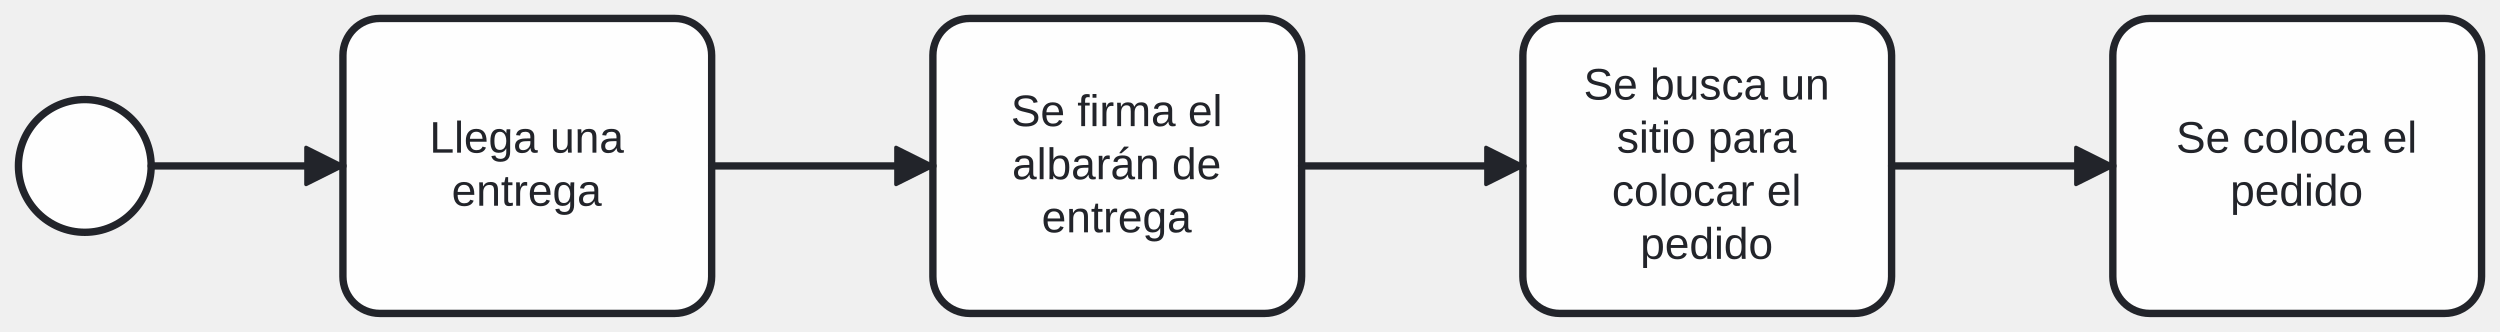
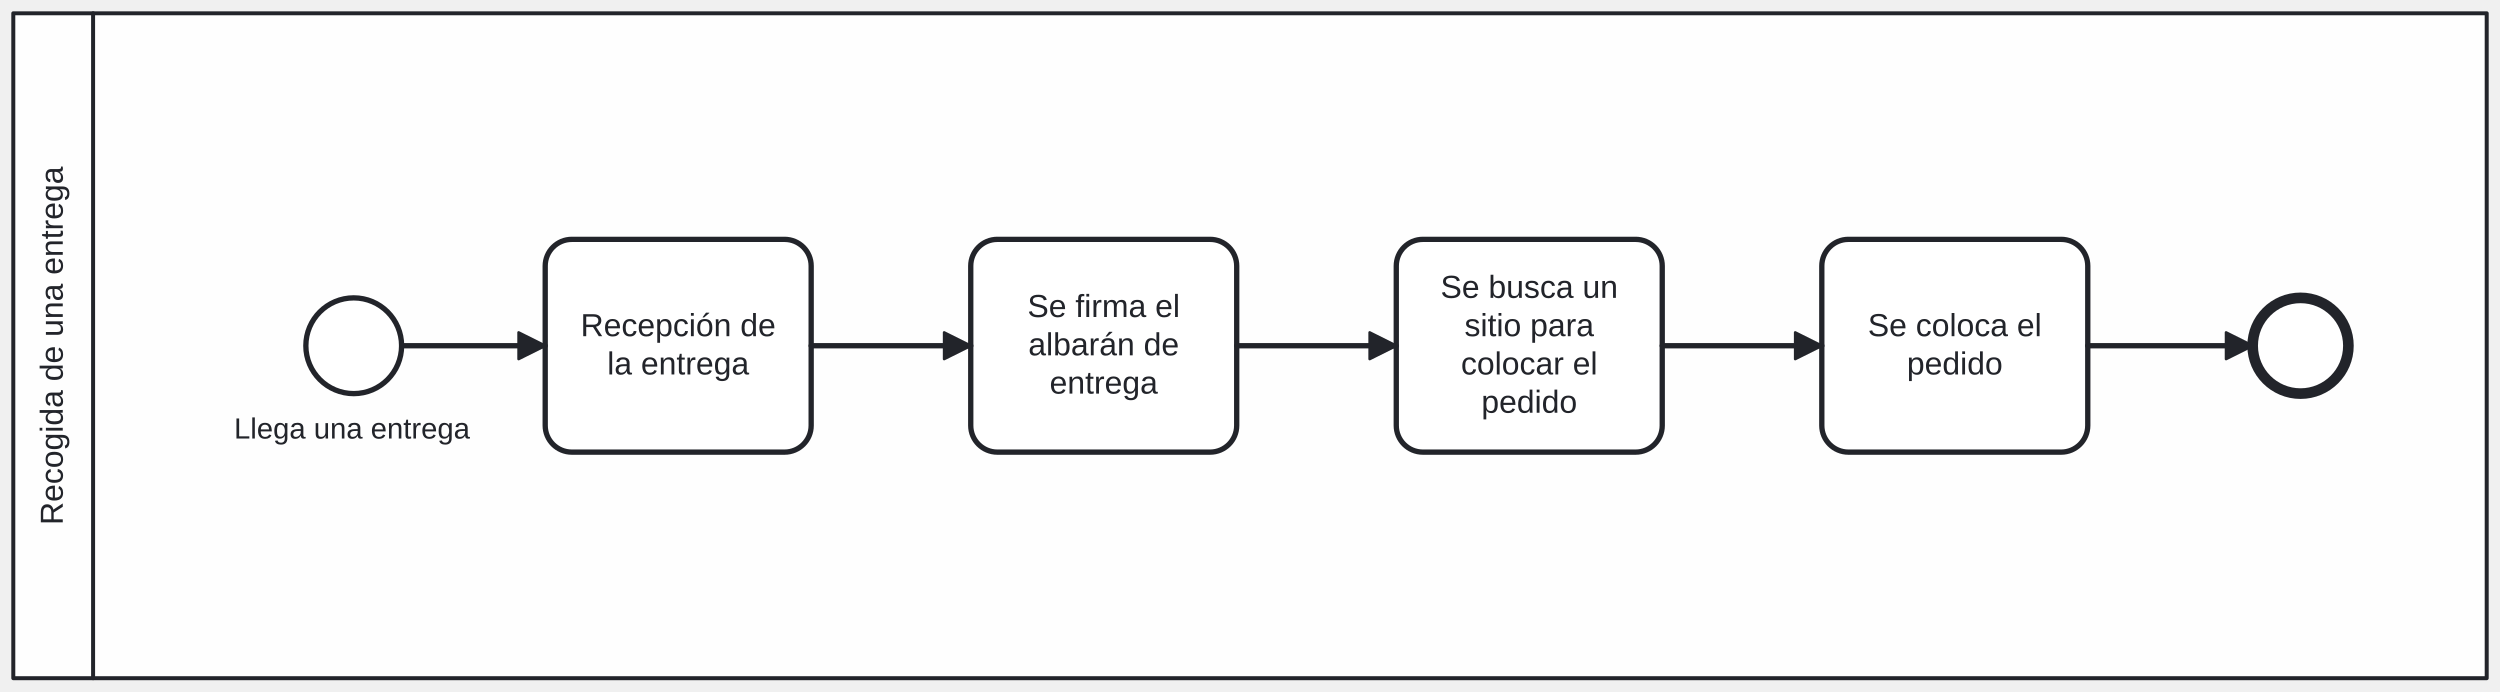
- <svg xmlns="http://www.w3.org/2000/svg" width="678" height="90" viewBox="217 115 678 90" version="1.1">
+ <svg xmlns="http://www.w3.org/2000/svg" width="940" height="260" viewBox="335 -30 940 260" version="1.1">
  <defs>
-     <pattern id="djs-grid-pattern-350129" width="10" height="10" patternUnits="userSpaceOnUse">
+     <pattern id="djs-grid-pattern-748866" width="10" height="10" patternUnits="userSpaceOnUse">
      <circle cx="0.5" cy="0.5" r="0.5" style="fill: rgb(204, 204, 204);" />
    </pattern>
  </defs>
  <g class="djs-group">
-     <g class="djs-element djs-shape" data-element-id="Event_06tf8ax" style="display: block;" transform="matrix(1 0 0 1 222 142)">
+     <g class="djs-element djs-shape" data-element-id="Participant_1mepxzb" style="display: block;" transform="matrix(1 0 0 1 340 -25)">
      <g class="djs-visual">
-         <circle cx="18" cy="18" r="18" style="stroke-linecap: round; stroke-linejoin: round; stroke: rgb(34, 36, 42); stroke-width: 2px; fill: white; fill-opacity: 0.95;" />
-       </g>
-       <rect class="djs-hit djs-hit-all" x="0" y="0" width="36" height="36" style="fill: none; stroke-opacity: 0; stroke: white; stroke-width: 15px;" />
-       <circle cx="18" cy="18" r="23" class="djs-outline" style="fill: none;" />
-     </g>
-   </g>
-   <g class="djs-group">
-     <g class="djs-element djs-shape" data-element-id="Activity_0btmo84" style="display: block;" transform="matrix(1 0 0 1 310 120)">
-       <g class="djs-visual">
-         <rect x="0" y="0" width="100" height="80" rx="10" ry="10" style="stroke-linecap: round; stroke-linejoin: round; stroke: rgb(34, 36, 42); stroke-width: 2px; fill: white; fill-opacity: 0.95;" />
-         <text lineHeight="1.2" class="djs-label" style="font-family: Arial, sans-serif; font-size: 12px; font-weight: normal; fill: rgb(34, 36, 42);">
-           <tspan x="23.479" y="36.4">Llega una </tspan>
-           <tspan x="29.487" y="50.8">entrega</tspan>
+         <rect x="0" y="0" width="930" height="250" rx="0" ry="0" style="stroke-linecap: round; stroke-linejoin: round; stroke: rgb(34, 36, 42); stroke-width: 1.5px; fill: white; fill-opacity: 0.95;" />
+         <path style="fill: none; stroke-linecap: round; stroke-linejoin: round; stroke: rgb(34, 36, 42); stroke-width: 1.5px;" d="M30,0L30,250" />
+         <text lineHeight="1.2" class="djs-label" style="font-family: Arial, sans-serif; font-size: 12px; font-weight: normal; fill: rgb(34, 36, 42);" transform="matrix(-1.83697e-16 -1 1 -1.83697e-16 0 250)">
+           <tspan x="57.609" y="18.6">Recogida de una entrega</tspan>
        </text>
      </g>
-       <rect class="djs-hit djs-hit-all" x="0" y="0" width="100" height="80" style="fill: none; stroke-opacity: 0; stroke: white; stroke-width: 15px;" />
-       <rect x="-5" y="-5" rx="14" width="110" height="90" class="djs-outline" style="fill: none;" />
+       <rect x="-5" y="-5" rx="4" width="940" height="260" class="djs-outline" style="fill: none;" />
+       <rect class="djs-hit djs-hit-no-move" x="0" y="0" width="930" height="250" style="fill: none; stroke-opacity: 0; stroke: white; stroke-width: 15px;" />
+       <rect class="djs-hit djs-hit-click-stroke" x="0" y="0" width="930" height="250" style="fill: none; stroke-opacity: 0; stroke: white; stroke-width: 15px;" />
+       <rect class="djs-hit djs-hit-all" x="0" y="0" width="30" height="250" style="fill: none; stroke-opacity: 0; stroke: white; stroke-width: 15px;" />
    </g>
-   </g>
-   <g class="djs-group">
-     <g class="djs-element djs-shape" data-element-id="Activity_1on3ati" style="display: block;" transform="matrix(1 0 0 1 470 120)">
-       <g class="djs-visual">
-         <rect x="0" y="0" width="100" height="80" rx="10" ry="10" style="stroke-linecap: round; stroke-linejoin: round; stroke: rgb(34, 36, 42); stroke-width: 2px; fill: white; fill-opacity: 0.95;" />
-         <text lineHeight="1.2" class="djs-label" style="font-family: Arial, sans-serif; font-size: 12px; font-weight: normal; fill: rgb(34, 36, 42);">
-           <tspan x="21.157" y="29.2">Se firma el </tspan>
-           <tspan x="21.48" y="43.6">albarán de </tspan>
-           <tspan x="29.487" y="58">entrega</tspan>
-         </text>
+     <g class="djs-children">
+       <g class="djs-group">
+         <g class="djs-element djs-shape" data-element-id="StartEvent_1vj2ugw" style="display: block;" transform="matrix(1 0 0 1 450 82)">
+           <g class="djs-visual">
+             <circle cx="18" cy="18" r="18" style="stroke-linecap: round; stroke-linejoin: round; stroke: rgb(34, 36, 42); stroke-width: 2px; fill: white; fill-opacity: 0.95;" />
+           </g>
+           <rect class="djs-hit djs-hit-all" x="0" y="0" width="36" height="36" style="fill: none; stroke-opacity: 0; stroke: white; stroke-width: 15px;" />
+           <circle cx="18" cy="18" r="23" class="djs-outline" style="fill: none;" />
+         </g>
      </g>
-       <rect class="djs-hit djs-hit-all" x="0" y="0" width="100" height="80" style="fill: none; stroke-opacity: 0; stroke: white; stroke-width: 15px;" />
-       <rect x="-5" y="-5" rx="14" width="110" height="90" class="djs-outline" style="fill: none;" />
-     </g>
-   </g>
-   <g class="djs-group">
-     <g class="djs-element djs-shape" data-element-id="Activity_10p9rul" style="display: block;" transform="matrix(1 0 0 1 630 120)">
-       <g class="djs-visual">
-         <rect x="0" y="0" width="100" height="80" rx="10" ry="10" style="stroke-linecap: round; stroke-linejoin: round; stroke: rgb(34, 36, 42); stroke-width: 2px; fill: white; fill-opacity: 0.95;" />
-         <text lineHeight="1.2" class="djs-label" style="font-family: Arial, sans-serif; font-size: 12px; font-weight: normal; fill: rgb(34, 36, 42);">
-           <tspan x="16.479" y="22">Se busca un </tspan>
-           <tspan x="25.491" y="36.4">sitio para </tspan>
-           <tspan x="24.154" y="50.8">colocar el </tspan>
-           <tspan x="31.819" y="65.2">pedido</tspan>
-         </text>
+       <g class="djs-group">
+         <g class="djs-element djs-shape" data-element-id="Activity_0y6fpe9" style="display: block;" transform="matrix(1 0 0 1 540 60)">
+           <g class="djs-visual">
+             <rect x="0" y="0" width="100" height="80" rx="10" ry="10" style="stroke-linecap: round; stroke-linejoin: round; stroke: rgb(34, 36, 42); stroke-width: 2px; fill: white; fill-opacity: 0.95;" />
+             <text lineHeight="1.2" class="djs-label" style="font-family: Arial, sans-serif; font-size: 12px; font-weight: normal; fill: rgb(34, 36, 42);">
+               <tspan x="13.307" y="36.4">Recepción de </tspan>
+               <tspan x="23.312" y="50.8">la entrega</tspan>
+             </text>
+           </g>
+           <rect class="djs-hit djs-hit-all" x="0" y="0" width="100" height="80" style="fill: none; stroke-opacity: 0; stroke: white; stroke-width: 15px;" />
+           <rect x="-5" y="-5" rx="14" width="110" height="90" class="djs-outline" style="fill: none;" />
+         </g>
      </g>
-       <rect class="djs-hit djs-hit-all" x="0" y="0" width="100" height="80" style="fill: none; stroke-opacity: 0; stroke: white; stroke-width: 15px;" />
-       <rect x="-5" y="-5" rx="14" width="110" height="90" class="djs-outline" style="fill: none;" />
-     </g>
-   </g>
-   <g class="djs-group">
-     <g class="djs-element djs-shape" data-element-id="Activity_1yfr3my" style="display: block;" transform="matrix(1 0 0 1 790 120)">
-       <g class="djs-visual">
-         <rect x="0" y="0" width="100" height="80" rx="10" ry="10" style="stroke-linecap: round; stroke-linejoin: round; stroke: rgb(34, 36, 42); stroke-width: 2px; fill: white; fill-opacity: 0.95;" />
-         <text lineHeight="1.2" class="djs-label" style="font-family: Arial, sans-serif; font-size: 12px; font-weight: normal; fill: rgb(34, 36, 42);">
-           <tspan x="17.146" y="36.4">Se coloca el </tspan>
-           <tspan x="31.819" y="50.8">pedido</tspan>
-         </text>
+       <g class="djs-group">
+         <g class="djs-element djs-shape" data-element-id="Activity_083nqmd" style="display: block;" transform="matrix(1 0 0 1 700 60)">
+           <g class="djs-visual">
+             <rect x="0" y="0" width="100" height="80" rx="10" ry="10" style="stroke-linecap: round; stroke-linejoin: round; stroke: rgb(34, 36, 42); stroke-width: 2px; fill: white; fill-opacity: 0.95;" />
+             <text lineHeight="1.2" class="djs-label" style="font-family: Arial, sans-serif; font-size: 12px; font-weight: normal; fill: rgb(34, 36, 42);">
+               <tspan x="21.323" y="29.2">Se firma el </tspan>
+               <tspan x="21.641" y="43.6">albarán de </tspan>
+               <tspan x="29.646" y="58">entrega</tspan>
+             </text>
+           </g>
+           <rect class="djs-hit djs-hit-all" x="0" y="0" width="100" height="80" style="fill: none; stroke-opacity: 0; stroke: white; stroke-width: 15px;" />
+           <rect x="-5" y="-5" rx="14" width="110" height="90" class="djs-outline" style="fill: none;" />
+         </g>
      </g>
-       <rect class="djs-hit djs-hit-all" x="0" y="0" width="100" height="80" style="fill: none; stroke-opacity: 0; stroke: white; stroke-width: 15px;" />
-       <rect x="-5" y="-5" rx="14" width="110" height="90" class="djs-outline" style="fill: none;" />
-     </g>
-   </g>
-   <g class="djs-group">
-     <g class="djs-element djs-connection" data-element-id="Flow_00pcg94" style="display: block;">
-       <g class="djs-visual">
-         <defs>
-           <marker id="marker-9su1wabmur00do1kni4tjx4ot" viewBox="0 0 20 20" refX="11" refY="10" markerWidth="10" markerHeight="10" orient="auto">
-             <path d="M 1 5 L 11 10 L 1 15 Z" style="stroke-linecap: round; stroke-linejoin: round; stroke: rgb(34, 36, 42); stroke-width: 1px; fill: rgb(34, 36, 42);" />
-           </marker>
-         </defs>
-         <path data-corner-radius="5" style="fill: none; stroke-linecap: round; stroke-linejoin: round; stroke: rgb(34, 36, 42); stroke-width: 2px; marker-end: url('#marker-9su1wabmur00do1kni4tjx4ot');" d="M258,160L310,160" />
+       <g class="djs-group">
+         <g class="djs-element djs-shape" data-element-id="Activity_0k44vlq" style="display: block;" transform="matrix(1 0 0 1 860 60)">
+           <g class="djs-visual">
+             <rect x="0" y="0" width="100" height="80" rx="10" ry="10" style="stroke-linecap: round; stroke-linejoin: round; stroke: rgb(34, 36, 42); stroke-width: 2px; fill: white; fill-opacity: 0.95;" />
+             <text lineHeight="1.2" class="djs-label" style="font-family: Arial, sans-serif; font-size: 12px; font-weight: normal; fill: rgb(34, 36, 42);">
+               <tspan x="16.641" y="22">Se busca un </tspan>
+               <tspan x="25.651" y="36.4">sitio para </tspan>
+               <tspan x="24.318" y="50.8">colocar el </tspan>
+               <tspan x="31.979" y="65.2">pedido</tspan>
+             </text>
+           </g>
+           <rect class="djs-hit djs-hit-all" x="0" y="0" width="100" height="80" style="fill: none; stroke-opacity: 0; stroke: white; stroke-width: 15px;" />
+           <rect x="-5" y="-5" rx="14" width="110" height="90" class="djs-outline" style="fill: none;" />
+         </g>
      </g>
-       <rect x="253" y="155" rx="4" width="62" height="10" class="djs-outline" style="fill: none;" />
-       <path d="M258,160L310,160" class="djs-hit djs-hit-stroke" style="fill: none; stroke-opacity: 0; stroke: white; stroke-width: 15px;" />
-     </g>
-   </g>
-   <g class="djs-group">
-     <g class="djs-element djs-connection" data-element-id="Flow_128k282" style="display: block;">
-       <g class="djs-visual">
-         <defs>
-           <marker id="marker-1run1c020yco52dn0gmaw9q55" viewBox="0 0 20 20" refX="11" refY="10" markerWidth="10" markerHeight="10" orient="auto">
-             <path d="M 1 5 L 11 10 L 1 15 Z" style="stroke-linecap: round; stroke-linejoin: round; stroke: rgb(34, 36, 42); stroke-width: 1px; fill: rgb(34, 36, 42);" />
-           </marker>
-         </defs>
-         <path data-corner-radius="5" style="fill: none; stroke-linecap: round; stroke-linejoin: round; stroke: rgb(34, 36, 42); stroke-width: 2px; marker-end: url('#marker-1run1c020yco52dn0gmaw9q55');" d="M410,160L470,160" />
+       <g class="djs-group">
+         <g class="djs-element djs-shape" data-element-id="Activity_0t140i8" style="display: block;" transform="matrix(1 0 0 1 1020 60)">
+           <g class="djs-visual">
+             <rect x="0" y="0" width="100" height="80" rx="10" ry="10" style="stroke-linecap: round; stroke-linejoin: round; stroke: rgb(34, 36, 42); stroke-width: 2px; fill: white; fill-opacity: 0.95;" />
+             <text lineHeight="1.2" class="djs-label" style="font-family: Arial, sans-serif; font-size: 12px; font-weight: normal; fill: rgb(34, 36, 42);">
+               <tspan x="17.312" y="36.4">Se coloca el </tspan>
+               <tspan x="31.979" y="50.8">pedido</tspan>
+             </text>
+           </g>
+           <rect class="djs-hit djs-hit-all" x="0" y="0" width="100" height="80" style="fill: none; stroke-opacity: 0; stroke: white; stroke-width: 15px;" />
+           <rect x="-5" y="-5" rx="14" width="110" height="90" class="djs-outline" style="fill: none;" />
+         </g>
      </g>
-       <rect x="405" y="155" rx="4" width="70" height="10" class="djs-outline" style="fill: none;" />
-       <path d="M410,160L470,160" class="djs-hit djs-hit-stroke" style="fill: none; stroke-opacity: 0; stroke: white; stroke-width: 15px;" />
-     </g>
-   </g>
-   <g class="djs-group">
-     <g class="djs-element djs-connection" data-element-id="Flow_0c45rlx" style="display: block;">
-       <g class="djs-visual">
-         <defs>
-           <marker id="marker-d4job9whp95iq083a35utk6wa" viewBox="0 0 20 20" refX="11" refY="10" markerWidth="10" markerHeight="10" orient="auto">
-             <path d="M 1 5 L 11 10 L 1 15 Z" style="stroke-linecap: round; stroke-linejoin: round; stroke: rgb(34, 36, 42); stroke-width: 1px; fill: rgb(34, 36, 42);" />
-           </marker>
-         </defs>
-         <path data-corner-radius="5" style="fill: none; stroke-linecap: round; stroke-linejoin: round; stroke: rgb(34, 36, 42); stroke-width: 2px; marker-end: url('#marker-d4job9whp95iq083a35utk6wa');" d="M570,160L630,160" />
+       <g class="djs-group">
+         <g class="djs-element djs-shape" data-element-id="Event_0luemsi" style="display: block;" transform="matrix(1 0 0 1 1182 82)">
+           <g class="djs-visual">
+             <circle cx="18" cy="18" r="18" style="stroke-linecap: round; stroke-linejoin: round; stroke: rgb(34, 36, 42); stroke-width: 4px; fill: white; fill-opacity: 0.95;" />
+           </g>
+           <rect class="djs-hit djs-hit-all" x="0" y="0" width="36" height="36" style="fill: none; stroke-opacity: 0; stroke: white; stroke-width: 15px;" />
+           <circle cx="18" cy="18" r="24" class="djs-outline" style="fill: none;" />
+         </g>
      </g>
-       <rect x="565" y="155" rx="4" width="70" height="10" class="djs-outline" style="fill: none;" />
-       <path d="M570,160L630,160" class="djs-hit djs-hit-stroke" style="fill: none; stroke-opacity: 0; stroke: white; stroke-width: 15px;" />
-     </g>
-   </g>
-   <g class="djs-group">
-     <g class="djs-element djs-connection" data-element-id="Flow_14cb82s" style="display: block;">
-       <g class="djs-visual">
-         <defs>
-           <marker id="marker-1ztgpeqrznafibtnzbesqt071" viewBox="0 0 20 20" refX="11" refY="10" markerWidth="10" markerHeight="10" orient="auto">
-             <path d="M 1 5 L 11 10 L 1 15 Z" style="stroke-linecap: round; stroke-linejoin: round; stroke: rgb(34, 36, 42); stroke-width: 1px; fill: rgb(34, 36, 42);" />
-           </marker>
-         </defs>
-         <path data-corner-radius="5" style="fill: none; stroke-linecap: round; stroke-linejoin: round; stroke: rgb(34, 36, 42); stroke-width: 2px; marker-end: url('#marker-1ztgpeqrznafibtnzbesqt071');" d="M730,160L790,160" />
+       <g class="djs-group">
+         <g class="djs-element djs-connection" data-element-id="Flow_1s72us8" style="display: block;">
+           <g class="djs-visual">
+             <defs>
+               <marker id="marker-8f9f22kg1y1s742xfb4rc76t9" viewBox="0 0 20 20" refX="11" refY="10" markerWidth="10" markerHeight="10" orient="auto">
+                 <path d="M 1 5 L 11 10 L 1 15 Z" style="stroke-linecap: round; stroke-linejoin: round; stroke: rgb(34, 36, 42); stroke-width: 1px; fill: rgb(34, 36, 42);" />
+               </marker>
+             </defs>
+             <path data-corner-radius="5" style="fill: none; stroke-linecap: round; stroke-linejoin: round; stroke: rgb(34, 36, 42); stroke-width: 2px; marker-end: url('#marker-8f9f22kg1y1s742xfb4rc76t9');" d="M486,100L540,100" />
+           </g>
+           <rect x="481" y="95" rx="4" width="64" height="10" class="djs-outline" style="fill: none;" />
+           <path d="M486,100L540,100" class="djs-hit djs-hit-stroke" style="fill: none; stroke-opacity: 0; stroke: white; stroke-width: 15px;" />
+         </g>
      </g>
-       <rect x="725" y="155" rx="4" width="70" height="10" class="djs-outline" style="fill: none;" />
-       <path d="M730,160L790,160" class="djs-hit djs-hit-stroke" style="fill: none; stroke-opacity: 0; stroke: white; stroke-width: 15px;" />
+       <g class="djs-group">
+         <g class="djs-element djs-connection" data-element-id="Flow_1oa31lm" style="display: block;">
+           <g class="djs-visual">
+             <defs>
+               <marker id="marker-782swxs3tnsv0qyutk30gv2vq" viewBox="0 0 20 20" refX="11" refY="10" markerWidth="10" markerHeight="10" orient="auto">
+                 <path d="M 1 5 L 11 10 L 1 15 Z" style="stroke-linecap: round; stroke-linejoin: round; stroke: rgb(34, 36, 42); stroke-width: 1px; fill: rgb(34, 36, 42);" />
+               </marker>
+             </defs>
+             <path data-corner-radius="5" style="fill: none; stroke-linecap: round; stroke-linejoin: round; stroke: rgb(34, 36, 42); stroke-width: 2px; marker-end: url('#marker-782swxs3tnsv0qyutk30gv2vq');" d="M640,100L700,100" />
+           </g>
+           <rect x="635" y="95" rx="4" width="70" height="10" class="djs-outline" style="fill: none;" />
+           <path d="M640,100L700,100" class="djs-hit djs-hit-stroke" style="fill: none; stroke-opacity: 0; stroke: white; stroke-width: 15px;" />
+         </g>
+       </g>
+       <g class="djs-group">
+         <g class="djs-element djs-connection" data-element-id="Flow_0tgghtx" style="display: block;">
+           <g class="djs-visual">
+             <defs>
+               <marker id="marker-211sbpes3pvqqr50mvgtcztcx" viewBox="0 0 20 20" refX="11" refY="10" markerWidth="10" markerHeight="10" orient="auto">
+                 <path d="M 1 5 L 11 10 L 1 15 Z" style="stroke-linecap: round; stroke-linejoin: round; stroke: rgb(34, 36, 42); stroke-width: 1px; fill: rgb(34, 36, 42);" />
+               </marker>
+             </defs>
+             <path data-corner-radius="5" style="fill: none; stroke-linecap: round; stroke-linejoin: round; stroke: rgb(34, 36, 42); stroke-width: 2px; marker-end: url('#marker-211sbpes3pvqqr50mvgtcztcx');" d="M800,100L860,100" />
+           </g>
+           <rect x="795" y="95" rx="4" width="70" height="10" class="djs-outline" style="fill: none;" />
+           <path d="M800,100L860,100" class="djs-hit djs-hit-stroke" style="fill: none; stroke-opacity: 0; stroke: white; stroke-width: 15px;" />
+         </g>
+       </g>
+       <g class="djs-group">
+         <g class="djs-element djs-shape" data-element-id="StartEvent_1vj2ugw_label" style="display: block;" transform="matrix(1 0 0 1 423 125)">
+           <g class="djs-visual">
+             <text lineHeight="1.2" class="djs-label" style="font-family: Arial, sans-serif; font-size: 11px; font-weight: normal; fill: rgb(34, 36, 42);">
+               <tspan x="0" y="9.9">Llega una entrega</tspan>
+             </text>
+           </g>
+           <rect class="djs-hit djs-hit-all" x="0" y="0" width="90" height="14" style="fill: none; stroke-opacity: 0; stroke: white; stroke-width: 15px;" />
+           <rect x="-5" y="-5" rx="4" width="100" height="24" class="djs-outline" style="fill: none;" />
+         </g>
+       </g>
+       <g class="djs-group">
+         <g class="djs-element djs-connection" data-element-id="Flow_0fatbx6" style="display: block;">
+           <g class="djs-visual">
+             <defs>
+               <marker id="marker-dmdmo5auqow4wd2q5b0dr3frs" viewBox="0 0 20 20" refX="11" refY="10" markerWidth="10" markerHeight="10" orient="auto">
+                 <path d="M 1 5 L 11 10 L 1 15 Z" style="stroke-linecap: round; stroke-linejoin: round; stroke: rgb(34, 36, 42); stroke-width: 1px; fill: rgb(34, 36, 42);" />
+               </marker>
+             </defs>
+             <path data-corner-radius="5" style="fill: none; stroke-linecap: round; stroke-linejoin: round; stroke: rgb(34, 36, 42); stroke-width: 2px; marker-end: url('#marker-dmdmo5auqow4wd2q5b0dr3frs');" d="M960,100L1020,100" />
+           </g>
+           <rect x="955" y="95" rx="4" width="70" height="10" class="djs-outline" style="fill: none;" />
+           <path d="M960,100L1020,100" class="djs-hit djs-hit-stroke" style="fill: none; stroke-opacity: 0; stroke: white; stroke-width: 15px;" />
+         </g>
+       </g>
+       <g class="djs-group">
+         <g class="djs-element djs-connection" data-element-id="Flow_0bqaevu" style="display: block;">
+           <g class="djs-visual">
+             <defs>
+               <marker id="marker-emh7z6w4amz9nii22t3m8gtad" viewBox="0 0 20 20" refX="11" refY="10" markerWidth="10" markerHeight="10" orient="auto">
+                 <path d="M 1 5 L 11 10 L 1 15 Z" style="stroke-linecap: round; stroke-linejoin: round; stroke: rgb(34, 36, 42); stroke-width: 1px; fill: rgb(34, 36, 42);" />
+               </marker>
+             </defs>
+             <path data-corner-radius="5" style="fill: none; stroke-linecap: round; stroke-linejoin: round; stroke: rgb(34, 36, 42); stroke-width: 2px; marker-end: url('#marker-emh7z6w4amz9nii22t3m8gtad');" d="M1120,100L1182,100" />
+           </g>
+           <rect x="1115" y="95" rx="4" width="72" height="10" class="djs-outline" style="fill: none;" />
+           <path d="M1120,100L1182,100" class="djs-hit djs-hit-stroke" style="fill: none; stroke-opacity: 0; stroke: white; stroke-width: 15px;" />
+         </g>
+       </g>
    </g>
  </g>
</svg>
